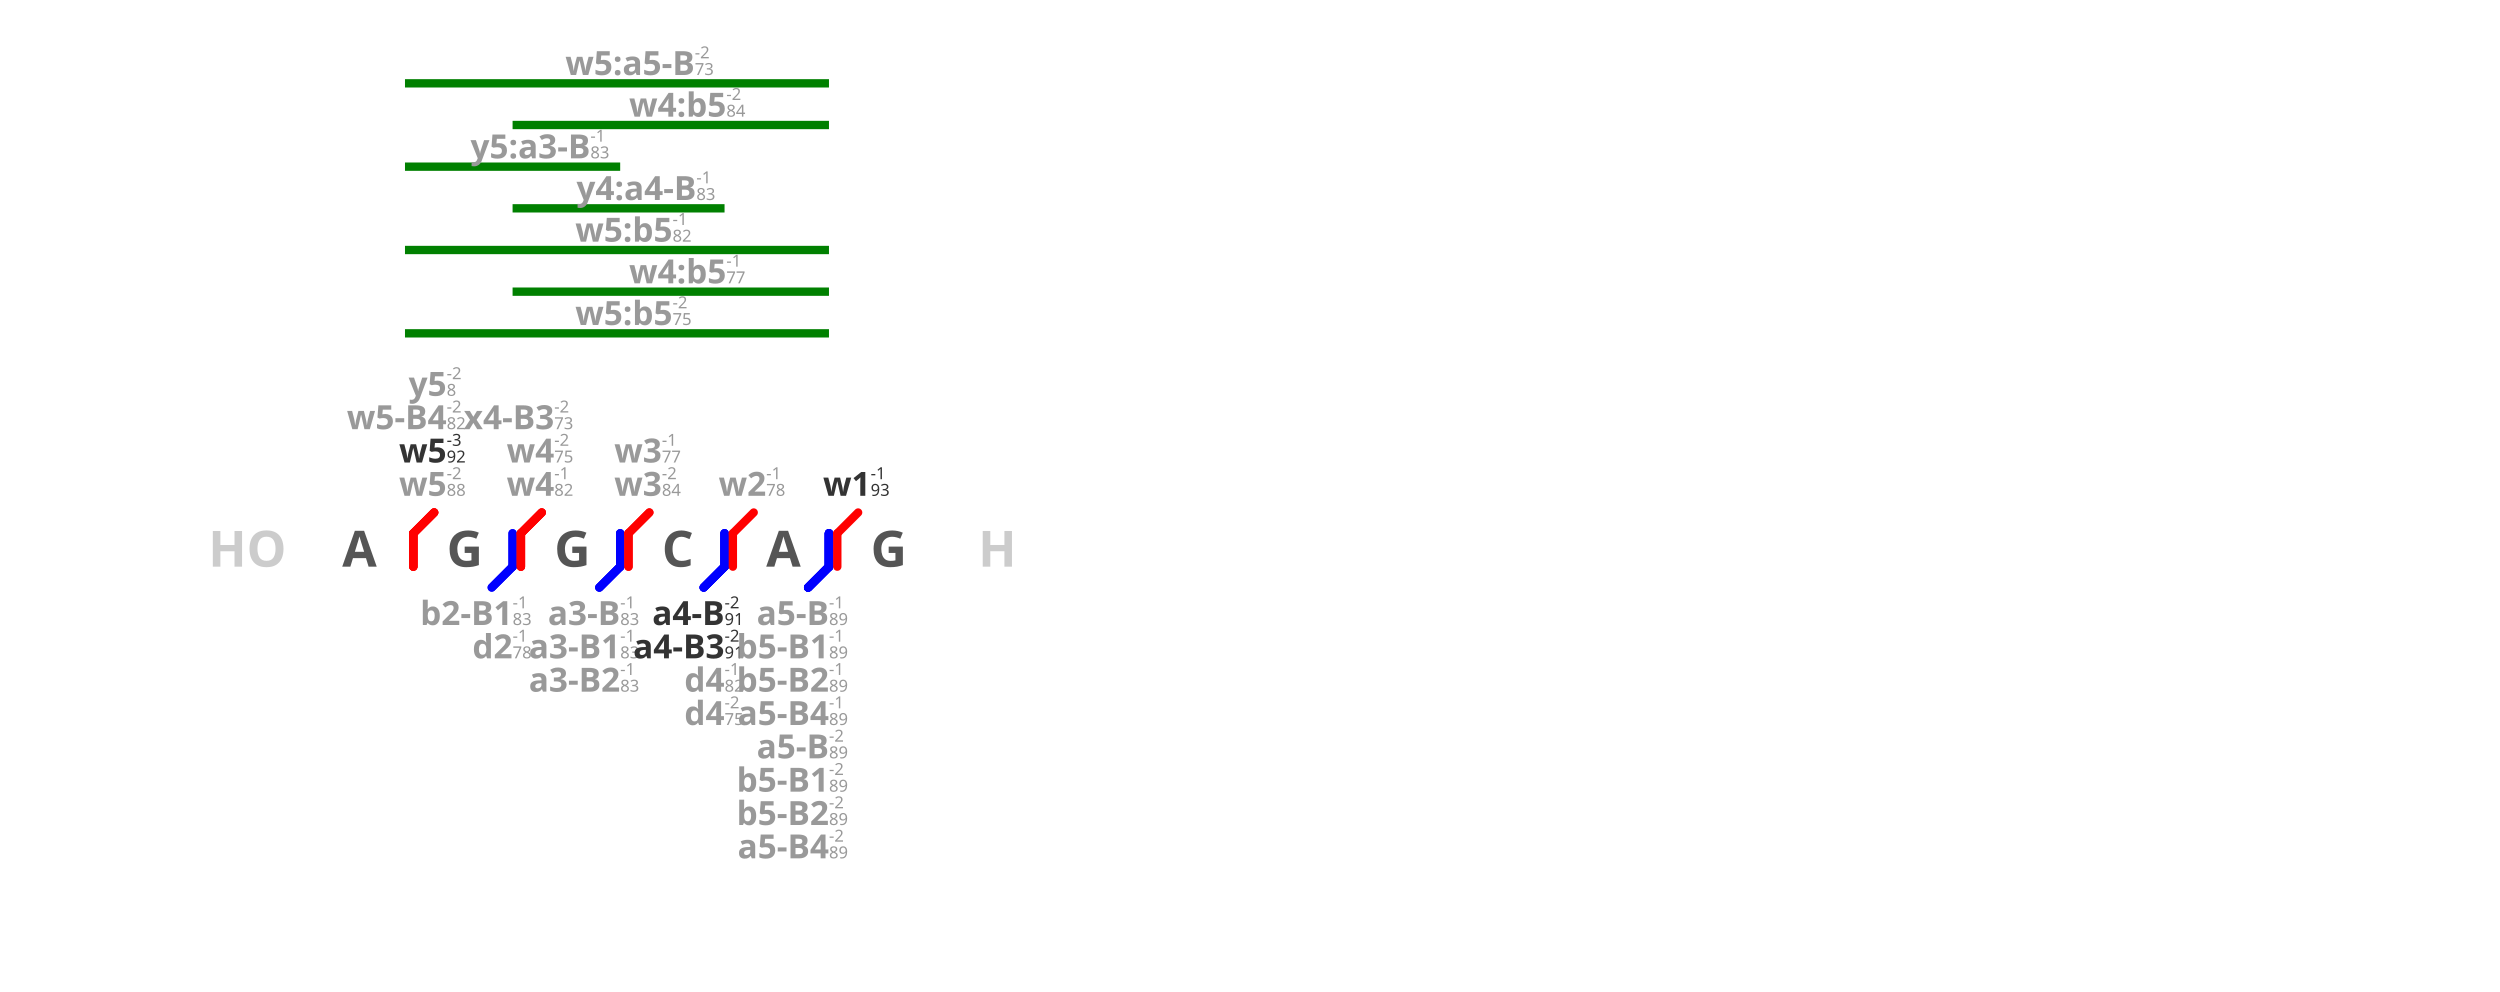
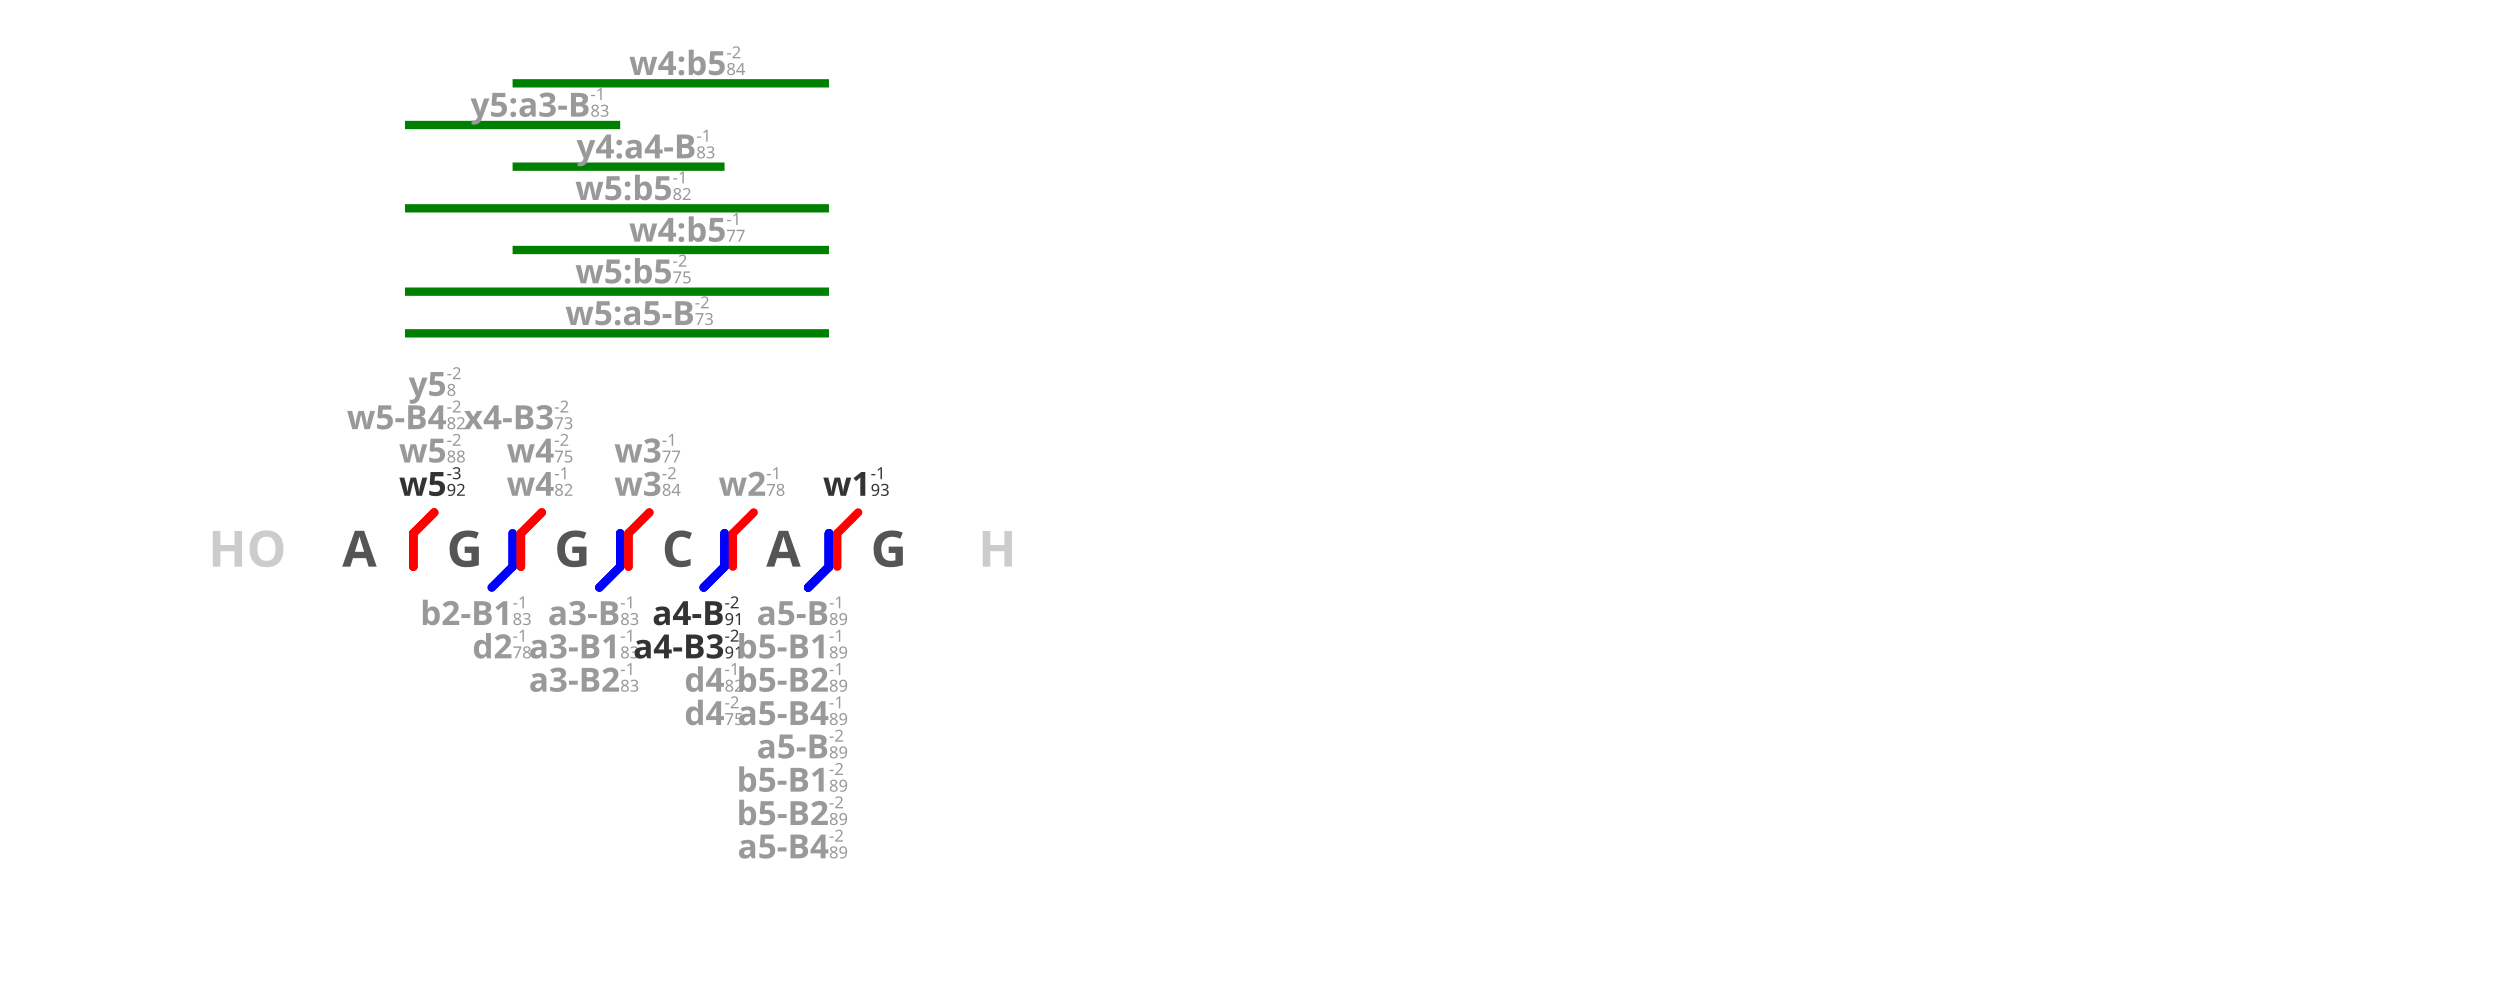
<svg xmlns="http://www.w3.org/2000/svg" xmlns:ns1="http://svgjs.com/svgjs" version="1.1" width="600" height="238">
  <style>
    .highlight {
        stroke: yellow;
        stroke-width: 5px;
        fill: red;
    }
    .highlightText {
        fill: red;
    }
    </style>
-   <line x1="97.195" y1="20" x2="198.953" y2="20" id="line2-5" stroke-width="2" stroke="green" />
-   <text fill="#999999" font-family="Verdana" font-weight="bold" font-size="8" text-anchor="end" x="166.741" y="18" ns1:data="{&quot;leading&quot;:&quot;1.3&quot;}">w5:a5-B</text>
-   <text fill="#999999" font-family="Verdana" font-size="4" x="166.741" y="14" ns1:data="{&quot;leading&quot;:&quot;1.3&quot;}">-2</text>
-   <text fill="#999999" font-family="Verdana" font-size="4" x="166.741" y="18" ns1:data="{&quot;leading&quot;:&quot;1.3&quot;}">73</text>
-   <line x1="123.02" y1="30" x2="198.953" y2="30" id="line3-5" stroke-width="2" stroke="green" />
-   <text fill="#999999" font-family="Verdana" font-weight="bold" font-size="8" text-anchor="end" x="174.32" y="28" ns1:data="{&quot;leading&quot;:&quot;1.3&quot;}">w4:b5</text>
-   <text fill="#999999" font-family="Verdana" font-size="4" x="174.32" y="24" ns1:data="{&quot;leading&quot;:&quot;1.3&quot;}">-2</text>
-   <text fill="#999999" font-family="Verdana" font-size="4" x="174.32" y="28" ns1:data="{&quot;leading&quot;:&quot;1.3&quot;}">84</text>
-   <line x1="97.195" y1="40" x2="148.844" y2="40" id="line2-3" stroke-width="2" stroke="green" />
-   <text fill="#999999" font-family="Verdana" font-weight="bold" font-size="8" text-anchor="end" x="141.686" y="38" ns1:data="{&quot;leading&quot;:&quot;1.3&quot;}">y5:a3-B</text>
-   <text fill="#999999" font-family="Verdana" font-size="4" x="141.686" y="34" ns1:data="{&quot;leading&quot;:&quot;1.3&quot;}">-1</text>
-   <text fill="#999999" font-family="Verdana" font-size="4" x="141.686" y="38" ns1:data="{&quot;leading&quot;:&quot;1.3&quot;}">83</text>
-   <line x1="123.02" y1="50" x2="173.891" y2="50" id="line3-4" stroke-width="2" stroke="green" />
-   <text fill="#999999" font-family="Verdana" font-weight="bold" font-size="8" text-anchor="end" x="167.122" y="48" ns1:data="{&quot;leading&quot;:&quot;1.3&quot;}">y4:a4-B</text>
-   <text fill="#999999" font-family="Verdana" font-size="4" x="167.122" y="44" ns1:data="{&quot;leading&quot;:&quot;1.3&quot;}">-1</text>
-   <text fill="#999999" font-family="Verdana" font-size="4" x="167.122" y="48" ns1:data="{&quot;leading&quot;:&quot;1.3&quot;}">83</text>
-   <line x1="97.195" y1="60" x2="198.953" y2="60" id="line2-5" stroke-width="2" stroke="green" />
-   <text fill="#999999" font-family="Verdana" font-weight="bold" font-size="8" text-anchor="end" x="161.408" y="58" ns1:data="{&quot;leading&quot;:&quot;1.3&quot;}">w5:b5</text>
-   <text fill="#999999" font-family="Verdana" font-size="4" x="161.408" y="54" ns1:data="{&quot;leading&quot;:&quot;1.3&quot;}">-1</text>
-   <text fill="#999999" font-family="Verdana" font-size="4" x="161.408" y="58" ns1:data="{&quot;leading&quot;:&quot;1.3&quot;}">82</text>
-   <line x1="123.02" y1="70" x2="198.953" y2="70" id="line3-5" stroke-width="2" stroke="green" />
-   <text fill="#999999" font-family="Verdana" font-weight="bold" font-size="8" text-anchor="end" x="174.32" y="68" ns1:data="{&quot;leading&quot;:&quot;1.3&quot;}">w4:b5</text>
-   <text fill="#999999" font-family="Verdana" font-size="4" x="174.32" y="64" ns1:data="{&quot;leading&quot;:&quot;1.3&quot;}">-1</text>
-   <text fill="#999999" font-family="Verdana" font-size="4" x="174.32" y="68" ns1:data="{&quot;leading&quot;:&quot;1.3&quot;}">77</text>
+   <line x1="123.02" y1="20" x2="198.953" y2="20" id="line3-5" stroke-width="2" stroke="green" />
+   <text fill="#999999" font-family="Verdana" font-weight="bold" font-size="8" text-anchor="end" x="174.32" y="18" ns1:data="{&quot;leading&quot;:&quot;1.3&quot;}">w4:b5</text>
+   <text fill="#999999" font-family="Verdana" font-size="4" x="174.32" y="14" ns1:data="{&quot;leading&quot;:&quot;1.3&quot;}">-2</text>
+   <text fill="#999999" font-family="Verdana" font-size="4" x="174.32" y="18" ns1:data="{&quot;leading&quot;:&quot;1.3&quot;}">84</text>
+   <line x1="97.195" y1="30" x2="148.844" y2="30" id="line2-3" stroke-width="2" stroke="green" />
+   <text fill="#999999" font-family="Verdana" font-weight="bold" font-size="8" text-anchor="end" x="141.686" y="28" ns1:data="{&quot;leading&quot;:&quot;1.3&quot;}">y5:a3-B</text>
+   <text fill="#999999" font-family="Verdana" font-size="4" x="141.686" y="24" ns1:data="{&quot;leading&quot;:&quot;1.3&quot;}">-1</text>
+   <text fill="#999999" font-family="Verdana" font-size="4" x="141.686" y="28" ns1:data="{&quot;leading&quot;:&quot;1.3&quot;}">83</text>
+   <line x1="123.02" y1="40" x2="173.891" y2="40" id="line3-4" stroke-width="2" stroke="green" />
+   <text fill="#999999" font-family="Verdana" font-weight="bold" font-size="8" text-anchor="end" x="167.122" y="38" ns1:data="{&quot;leading&quot;:&quot;1.3&quot;}">y4:a4-B</text>
+   <text fill="#999999" font-family="Verdana" font-size="4" x="167.122" y="34" ns1:data="{&quot;leading&quot;:&quot;1.3&quot;}">-1</text>
+   <text fill="#999999" font-family="Verdana" font-size="4" x="167.122" y="38" ns1:data="{&quot;leading&quot;:&quot;1.3&quot;}">83</text>
+   <line x1="97.195" y1="50" x2="198.953" y2="50" id="line2-5" stroke-width="2" stroke="green" />
+   <text fill="#999999" font-family="Verdana" font-weight="bold" font-size="8" text-anchor="end" x="161.408" y="48" ns1:data="{&quot;leading&quot;:&quot;1.3&quot;}">w5:b5</text>
+   <text fill="#999999" font-family="Verdana" font-size="4" x="161.408" y="44" ns1:data="{&quot;leading&quot;:&quot;1.3&quot;}">-1</text>
+   <text fill="#999999" font-family="Verdana" font-size="4" x="161.408" y="48" ns1:data="{&quot;leading&quot;:&quot;1.3&quot;}">82</text>
+   <line x1="123.02" y1="60" x2="198.953" y2="60" id="line3-5" stroke-width="2" stroke="green" />
+   <text fill="#999999" font-family="Verdana" font-weight="bold" font-size="8" text-anchor="end" x="174.32" y="58" ns1:data="{&quot;leading&quot;:&quot;1.3&quot;}">w4:b5</text>
+   <text fill="#999999" font-family="Verdana" font-size="4" x="174.32" y="54" ns1:data="{&quot;leading&quot;:&quot;1.3&quot;}">-1</text>
+   <text fill="#999999" font-family="Verdana" font-size="4" x="174.32" y="58" ns1:data="{&quot;leading&quot;:&quot;1.3&quot;}">77</text>
+   <line x1="97.195" y1="70" x2="198.953" y2="70" id="line2-5" stroke-width="2" stroke="green" />
+   <text fill="#999999" font-family="Verdana" font-weight="bold" font-size="8" text-anchor="end" x="161.408" y="68" ns1:data="{&quot;leading&quot;:&quot;1.3&quot;}">w5:b5</text>
+   <text fill="#999999" font-family="Verdana" font-size="4" x="161.408" y="64" ns1:data="{&quot;leading&quot;:&quot;1.3&quot;}">-2</text>
+   <text fill="#999999" font-family="Verdana" font-size="4" x="161.408" y="68" ns1:data="{&quot;leading&quot;:&quot;1.3&quot;}">75</text>
  <line x1="97.195" y1="80" x2="198.953" y2="80" id="line2-5" stroke-width="2" stroke="green" />
-   <text fill="#999999" font-family="Verdana" font-weight="bold" font-size="8" text-anchor="end" x="161.408" y="78" ns1:data="{&quot;leading&quot;:&quot;1.3&quot;}">w5:b5</text>
-   <text fill="#999999" font-family="Verdana" font-size="4" x="161.408" y="74" ns1:data="{&quot;leading&quot;:&quot;1.3&quot;}">-2</text>
-   <text fill="#999999" font-family="Verdana" font-size="4" x="161.408" y="78" ns1:data="{&quot;leading&quot;:&quot;1.3&quot;}">75</text>
+   <text fill="#999999" font-family="Verdana" font-weight="bold" font-size="8" text-anchor="end" x="166.741" y="78" ns1:data="{&quot;leading&quot;:&quot;1.3&quot;}">w5:a5-B</text>
+   <text fill="#999999" font-family="Verdana" font-size="4" x="166.741" y="74" ns1:data="{&quot;leading&quot;:&quot;1.3&quot;}">-2</text>
+   <text fill="#999999" font-family="Verdana" font-size="4" x="166.741" y="78" ns1:data="{&quot;leading&quot;:&quot;1.3&quot;}">73</text>
  <text font-family="Verdana" font-size="12" font-weight="bold" fill="#cccccc" x="50" y="136" id="residue-undefined" ns1:data="{&quot;leading&quot;:&quot;1.3&quot;}">HO</text>
  <text font-family="Verdana" font-size="12" font-weight="bold" fill="#555555" x="82.133" y="136" id="residue-1" ns1:data="{&quot;leading&quot;:&quot;1.3&quot;}">A</text>
  <text font-family="Verdana" font-size="12" font-weight="bold" fill="#555555" x="107.195" y="136" id="residue-2" ns1:data="{&quot;leading&quot;:&quot;1.3&quot;}">G</text>
  <text font-family="Verdana" font-size="12" font-weight="bold" fill="#555555" x="133.02" y="136" id="residue-3" ns1:data="{&quot;leading&quot;:&quot;1.3&quot;}">G</text>
  <text font-family="Verdana" font-size="12" font-weight="bold" fill="#555555" x="158.844" y="136" id="residue-4" ns1:data="{&quot;leading&quot;:&quot;1.3&quot;}">C</text>
  <text font-family="Verdana" font-size="12" font-weight="bold" fill="#555555" x="183.891" y="136" id="residue-5" ns1:data="{&quot;leading&quot;:&quot;1.3&quot;}">A</text>
  <text font-family="Verdana" font-size="12" font-weight="bold" fill="#555555" x="208.953" y="136" id="residue-6" ns1:data="{&quot;leading&quot;:&quot;1.3&quot;}">G</text>
  <text font-family="Verdana" font-size="12" font-weight="bold" fill="#cccccc" x="234.777" y="136" id="residue-undefined" ns1:data="{&quot;leading&quot;:&quot;1.3&quot;}">H</text>
  <line x1="99.195" y1="136" x2="99.195" y2="128" stroke-linecap="round" stroke-width="2" stroke="red" />
  <line x1="99.195" y1="128" x2="104.195" y2="123" stroke-linecap="round" stroke-width="2" stroke="red" />
-   <text fill="#999999" font-family="Verdana" font-weight="bold" font-size="8" text-anchor="end" x="107.195" y="119" ns1:data="{&quot;leading&quot;:&quot;1.3&quot;}">w5</text>
-   <text fill="#999999" font-family="Verdana" font-size="4" x="107.195" y="115" ns1:data="{&quot;leading&quot;:&quot;1.3&quot;}">-2</text>
-   <text fill="#999999" font-family="Verdana" font-size="4" x="107.195" y="119" ns1:data="{&quot;leading&quot;:&quot;1.3&quot;}">88</text>
+   <text fill="#333333" font-family="Verdana" font-weight="bold" font-size="8" text-anchor="end" x="107.195" y="119" ns1:data="{&quot;leading&quot;:&quot;1.3&quot;}">w5</text>
+   <text fill="#333333" font-family="Verdana" font-size="4" x="107.195" y="115" ns1:data="{&quot;leading&quot;:&quot;1.3&quot;}">-3</text>
+   <text fill="#333333" font-family="Verdana" font-size="4" x="107.195" y="119" ns1:data="{&quot;leading&quot;:&quot;1.3&quot;}">92</text>
  <line x1="99.195" y1="136" x2="99.195" y2="128" stroke-linecap="round" stroke-width="2" stroke="red" />
  <line x1="99.195" y1="128" x2="104.195" y2="123" stroke-linecap="round" stroke-width="2" stroke="red" />
-   <text fill="#333333" font-family="Verdana" font-weight="bold" font-size="8" text-anchor="end" x="107.195" y="111" ns1:data="{&quot;leading&quot;:&quot;1.3&quot;}">w5</text>
-   <text fill="#333333" font-family="Verdana" font-size="4" x="107.195" y="107" ns1:data="{&quot;leading&quot;:&quot;1.3&quot;}">-3</text>
-   <text fill="#333333" font-family="Verdana" font-size="4" x="107.195" y="111" ns1:data="{&quot;leading&quot;:&quot;1.3&quot;}">92</text>
+   <text fill="#999999" font-family="Verdana" font-weight="bold" font-size="8" text-anchor="end" x="107.195" y="111" ns1:data="{&quot;leading&quot;:&quot;1.3&quot;}">w5</text>
+   <text fill="#999999" font-family="Verdana" font-size="4" x="107.195" y="107" ns1:data="{&quot;leading&quot;:&quot;1.3&quot;}">-2</text>
+   <text fill="#999999" font-family="Verdana" font-size="4" x="107.195" y="111" ns1:data="{&quot;leading&quot;:&quot;1.3&quot;}">88</text>
  <line x1="99.195" y1="136" x2="99.195" y2="128" stroke-linecap="round" stroke-width="2" stroke="red" />
  <line x1="99.195" y1="128" x2="104.195" y2="123" stroke-linecap="round" stroke-width="2" stroke="red" />
  <text fill="#999999" font-family="Verdana" font-weight="bold" font-size="8" text-anchor="end" x="107.195" y="103" ns1:data="{&quot;leading&quot;:&quot;1.3&quot;}">w5-B4</text>
  <text fill="#999999" font-family="Verdana" font-size="4" x="107.195" y="99" ns1:data="{&quot;leading&quot;:&quot;1.3&quot;}">-2</text>
  <text fill="#999999" font-family="Verdana" font-size="4" x="107.195" y="103" ns1:data="{&quot;leading&quot;:&quot;1.3&quot;}">82</text>
  <line x1="99.195" y1="136" x2="99.195" y2="128" stroke-linecap="round" stroke-width="2" stroke="red" />
  <line x1="99.195" y1="128" x2="104.195" y2="123" stroke-linecap="round" stroke-width="2" stroke="red" />
  <text fill="#999999" font-family="Verdana" font-weight="bold" font-size="8" text-anchor="end" x="107.195" y="95" ns1:data="{&quot;leading&quot;:&quot;1.3&quot;}">y5</text>
  <text fill="#999999" font-family="Verdana" font-size="4" x="107.195" y="91" ns1:data="{&quot;leading&quot;:&quot;1.3&quot;}">-2</text>
  <text fill="#999999" font-family="Verdana" font-size="4" x="107.195" y="95" ns1:data="{&quot;leading&quot;:&quot;1.3&quot;}">8</text>
  <line x1="123.02" y1="136" x2="123.02" y2="128" stroke-linecap="round" stroke-width="2" stroke="blue" />
  <line x1="123.02" y1="136" x2="118.02" y2="141" stroke-linecap="round" stroke-width="2" stroke="blue" />
  <text fill="#999999" font-family="Verdana" font-weight="bold" font-size="8" text-anchor="end" x="123.02" y="150" ns1:data="{&quot;leading&quot;:&quot;1.3&quot;}">b2-B1</text>
  <text fill="#999999" font-family="Verdana" font-size="4" x="123.02" y="146" ns1:data="{&quot;leading&quot;:&quot;1.3&quot;}">-1</text>
  <text fill="#999999" font-family="Verdana" font-size="4" x="123.02" y="150" ns1:data="{&quot;leading&quot;:&quot;1.3&quot;}">83</text>
  <line x1="123.02" y1="136" x2="123.02" y2="128" stroke-linecap="round" stroke-width="2" stroke="blue" />
  <line x1="123.02" y1="136" x2="118.02" y2="141" stroke-linecap="round" stroke-width="2" stroke="blue" />
  <text fill="#999999" font-family="Verdana" font-weight="bold" font-size="8" text-anchor="end" x="123.02" y="158" ns1:data="{&quot;leading&quot;:&quot;1.3&quot;}">d2</text>
  <text fill="#999999" font-family="Verdana" font-size="4" x="123.02" y="154" ns1:data="{&quot;leading&quot;:&quot;1.3&quot;}">-1</text>
  <text fill="#999999" font-family="Verdana" font-size="4" x="123.02" y="158" ns1:data="{&quot;leading&quot;:&quot;1.3&quot;}">78</text>
  <line x1="125.02" y1="136" x2="125.02" y2="128" stroke-linecap="round" stroke-width="2" stroke="red" />
  <line x1="125.02" y1="128" x2="130.02" y2="123" stroke-linecap="round" stroke-width="2" stroke="red" />
  <text fill="#999999" font-family="Verdana" font-weight="bold" font-size="8" text-anchor="end" x="133.02" y="119" ns1:data="{&quot;leading&quot;:&quot;1.3&quot;}">w4</text>
  <text fill="#999999" font-family="Verdana" font-size="4" x="133.02" y="115" ns1:data="{&quot;leading&quot;:&quot;1.3&quot;}">-1</text>
  <text fill="#999999" font-family="Verdana" font-size="4" x="133.02" y="119" ns1:data="{&quot;leading&quot;:&quot;1.3&quot;}">82</text>
  <line x1="125.02" y1="136" x2="125.02" y2="128" stroke-linecap="round" stroke-width="2" stroke="red" />
  <line x1="125.02" y1="128" x2="130.02" y2="123" stroke-linecap="round" stroke-width="2" stroke="red" />
  <text fill="#999999" font-family="Verdana" font-weight="bold" font-size="8" text-anchor="end" x="133.02" y="111" ns1:data="{&quot;leading&quot;:&quot;1.3&quot;}">w4</text>
  <text fill="#999999" font-family="Verdana" font-size="4" x="133.02" y="107" ns1:data="{&quot;leading&quot;:&quot;1.3&quot;}">-2</text>
  <text fill="#999999" font-family="Verdana" font-size="4" x="133.02" y="111" ns1:data="{&quot;leading&quot;:&quot;1.3&quot;}">75</text>
  <line x1="125.02" y1="136" x2="125.02" y2="128" stroke-linecap="round" stroke-width="2" stroke="red" />
  <line x1="125.02" y1="128" x2="130.02" y2="123" stroke-linecap="round" stroke-width="2" stroke="red" />
  <text fill="#999999" font-family="Verdana" font-weight="bold" font-size="8" text-anchor="end" x="133.02" y="103" ns1:data="{&quot;leading&quot;:&quot;1.3&quot;}">x4-B3</text>
  <text fill="#999999" font-family="Verdana" font-size="4" x="133.02" y="99" ns1:data="{&quot;leading&quot;:&quot;1.3&quot;}">-2</text>
  <text fill="#999999" font-family="Verdana" font-size="4" x="133.02" y="103" ns1:data="{&quot;leading&quot;:&quot;1.3&quot;}">73</text>
  <line x1="148.844" y1="136" x2="148.844" y2="128" stroke-linecap="round" stroke-width="2" stroke="blue" />
  <line x1="148.844" y1="136" x2="143.844" y2="141" stroke-linecap="round" stroke-width="2" stroke="blue" />
  <text fill="#999999" font-family="Verdana" font-weight="bold" font-size="8" text-anchor="end" x="148.844" y="150" ns1:data="{&quot;leading&quot;:&quot;1.3&quot;}">a3-B</text>
  <text fill="#999999" font-family="Verdana" font-size="4" x="148.844" y="146" ns1:data="{&quot;leading&quot;:&quot;1.3&quot;}">-1</text>
  <text fill="#999999" font-family="Verdana" font-size="4" x="148.844" y="150" ns1:data="{&quot;leading&quot;:&quot;1.3&quot;}">83</text>
  <line x1="148.844" y1="136" x2="148.844" y2="128" stroke-linecap="round" stroke-width="2" stroke="blue" />
  <line x1="148.844" y1="136" x2="143.844" y2="141" stroke-linecap="round" stroke-width="2" stroke="blue" />
  <text fill="#999999" font-family="Verdana" font-weight="bold" font-size="8" text-anchor="end" x="148.844" y="158" ns1:data="{&quot;leading&quot;:&quot;1.3&quot;}">a3-B1</text>
  <text fill="#999999" font-family="Verdana" font-size="4" x="148.844" y="154" ns1:data="{&quot;leading&quot;:&quot;1.3&quot;}">-1</text>
  <text fill="#999999" font-family="Verdana" font-size="4" x="148.844" y="158" ns1:data="{&quot;leading&quot;:&quot;1.3&quot;}">83</text>
  <line x1="148.844" y1="136" x2="148.844" y2="128" stroke-linecap="round" stroke-width="2" stroke="blue" />
  <line x1="148.844" y1="136" x2="143.844" y2="141" stroke-linecap="round" stroke-width="2" stroke="blue" />
  <text fill="#999999" font-family="Verdana" font-weight="bold" font-size="8" text-anchor="end" x="148.844" y="166" ns1:data="{&quot;leading&quot;:&quot;1.3&quot;}">a3-B2</text>
  <text fill="#999999" font-family="Verdana" font-size="4" x="148.844" y="162" ns1:data="{&quot;leading&quot;:&quot;1.3&quot;}">-1</text>
  <text fill="#999999" font-family="Verdana" font-size="4" x="148.844" y="166" ns1:data="{&quot;leading&quot;:&quot;1.3&quot;}">83</text>
  <line x1="150.844" y1="136" x2="150.844" y2="128" stroke-linecap="round" stroke-width="2" stroke="red" />
  <line x1="150.844" y1="128" x2="155.844" y2="123" stroke-linecap="round" stroke-width="2" stroke="red" />
  <text fill="#999999" font-family="Verdana" font-weight="bold" font-size="8" text-anchor="end" x="158.844" y="119" ns1:data="{&quot;leading&quot;:&quot;1.3&quot;}">w3</text>
  <text fill="#999999" font-family="Verdana" font-size="4" x="158.844" y="115" ns1:data="{&quot;leading&quot;:&quot;1.3&quot;}">-2</text>
  <text fill="#999999" font-family="Verdana" font-size="4" x="158.844" y="119" ns1:data="{&quot;leading&quot;:&quot;1.3&quot;}">84</text>
  <line x1="150.844" y1="136" x2="150.844" y2="128" stroke-linecap="round" stroke-width="2" stroke="red" />
  <line x1="150.844" y1="128" x2="155.844" y2="123" stroke-linecap="round" stroke-width="2" stroke="red" />
  <text fill="#999999" font-family="Verdana" font-weight="bold" font-size="8" text-anchor="end" x="158.844" y="111" ns1:data="{&quot;leading&quot;:&quot;1.3&quot;}">w3</text>
  <text fill="#999999" font-family="Verdana" font-size="4" x="158.844" y="107" ns1:data="{&quot;leading&quot;:&quot;1.3&quot;}">-1</text>
  <text fill="#999999" font-family="Verdana" font-size="4" x="158.844" y="111" ns1:data="{&quot;leading&quot;:&quot;1.3&quot;}">77</text>
  <line x1="173.891" y1="136" x2="173.891" y2="128" stroke-linecap="round" stroke-width="2" stroke="blue" />
  <line x1="173.891" y1="136" x2="168.891" y2="141" stroke-linecap="round" stroke-width="2" stroke="blue" />
  <text fill="#333333" font-family="Verdana" font-weight="bold" font-size="8" text-anchor="end" x="173.891" y="150" ns1:data="{&quot;leading&quot;:&quot;1.3&quot;}">a4-B</text>
  <text fill="#333333" font-family="Verdana" font-size="4" x="173.891" y="146" ns1:data="{&quot;leading&quot;:&quot;1.3&quot;}">-2</text>
  <text fill="#333333" font-family="Verdana" font-size="4" x="173.891" y="150" ns1:data="{&quot;leading&quot;:&quot;1.3&quot;}">91</text>
  <line x1="173.891" y1="136" x2="173.891" y2="128" stroke-linecap="round" stroke-width="2" stroke="blue" />
  <line x1="173.891" y1="136" x2="168.891" y2="141" stroke-linecap="round" stroke-width="2" stroke="blue" />
  <text fill="#333333" font-family="Verdana" font-weight="bold" font-size="8" text-anchor="end" x="173.891" y="158" ns1:data="{&quot;leading&quot;:&quot;1.3&quot;}">a4-B3</text>
  <text fill="#333333" font-family="Verdana" font-size="4" x="173.891" y="154" ns1:data="{&quot;leading&quot;:&quot;1.3&quot;}">-2</text>
  <text fill="#333333" font-family="Verdana" font-size="4" x="173.891" y="158" ns1:data="{&quot;leading&quot;:&quot;1.3&quot;}">91</text>
  <line x1="173.891" y1="136" x2="173.891" y2="128" stroke-linecap="round" stroke-width="2" stroke="blue" />
  <line x1="173.891" y1="136" x2="168.891" y2="141" stroke-linecap="round" stroke-width="2" stroke="blue" />
  <text fill="#999999" font-family="Verdana" font-weight="bold" font-size="8" text-anchor="end" x="173.891" y="166" ns1:data="{&quot;leading&quot;:&quot;1.3&quot;}">d4</text>
  <text fill="#999999" font-family="Verdana" font-size="4" x="173.891" y="162" ns1:data="{&quot;leading&quot;:&quot;1.3&quot;}">-1</text>
  <text fill="#999999" font-family="Verdana" font-size="4" x="173.891" y="166" ns1:data="{&quot;leading&quot;:&quot;1.3&quot;}">82</text>
  <line x1="173.891" y1="136" x2="173.891" y2="128" stroke-linecap="round" stroke-width="2" stroke="blue" />
  <line x1="173.891" y1="136" x2="168.891" y2="141" stroke-linecap="round" stroke-width="2" stroke="blue" />
  <text fill="#999999" font-family="Verdana" font-weight="bold" font-size="8" text-anchor="end" x="173.891" y="174" ns1:data="{&quot;leading&quot;:&quot;1.3&quot;}">d4</text>
  <text fill="#999999" font-family="Verdana" font-size="4" x="173.891" y="170" ns1:data="{&quot;leading&quot;:&quot;1.3&quot;}">-2</text>
  <text fill="#999999" font-family="Verdana" font-size="4" x="173.891" y="174" ns1:data="{&quot;leading&quot;:&quot;1.3&quot;}">75</text>
  <line x1="175.891" y1="136" x2="175.891" y2="128" stroke-linecap="round" stroke-width="2" stroke="red" />
  <line x1="175.891" y1="128" x2="180.891" y2="123" stroke-linecap="round" stroke-width="2" stroke="red" />
  <text fill="#999999" font-family="Verdana" font-weight="bold" font-size="8" text-anchor="end" x="183.891" y="119" ns1:data="{&quot;leading&quot;:&quot;1.3&quot;}">w2</text>
  <text fill="#999999" font-family="Verdana" font-size="4" x="183.891" y="115" ns1:data="{&quot;leading&quot;:&quot;1.3&quot;}">-1</text>
  <text fill="#999999" font-family="Verdana" font-size="4" x="183.891" y="119" ns1:data="{&quot;leading&quot;:&quot;1.3&quot;}">78</text>
  <line x1="198.953" y1="136" x2="198.953" y2="128" stroke-linecap="round" stroke-width="2" stroke="blue" />
  <line x1="198.953" y1="136" x2="193.953" y2="141" stroke-linecap="round" stroke-width="2" stroke="blue" />
  <text fill="#999999" font-family="Verdana" font-weight="bold" font-size="8" text-anchor="end" x="198.953" y="150" ns1:data="{&quot;leading&quot;:&quot;1.3&quot;}">a5-B</text>
  <text fill="#999999" font-family="Verdana" font-size="4" x="198.953" y="146" ns1:data="{&quot;leading&quot;:&quot;1.3&quot;}">-1</text>
  <text fill="#999999" font-family="Verdana" font-size="4" x="198.953" y="150" ns1:data="{&quot;leading&quot;:&quot;1.3&quot;}">89</text>
  <line x1="198.953" y1="136" x2="198.953" y2="128" stroke-linecap="round" stroke-width="2" stroke="blue" />
  <line x1="198.953" y1="136" x2="193.953" y2="141" stroke-linecap="round" stroke-width="2" stroke="blue" />
  <text fill="#999999" font-family="Verdana" font-weight="bold" font-size="8" text-anchor="end" x="198.953" y="158" ns1:data="{&quot;leading&quot;:&quot;1.3&quot;}">b5-B1</text>
  <text fill="#999999" font-family="Verdana" font-size="4" x="198.953" y="154" ns1:data="{&quot;leading&quot;:&quot;1.3&quot;}">-1</text>
  <text fill="#999999" font-family="Verdana" font-size="4" x="198.953" y="158" ns1:data="{&quot;leading&quot;:&quot;1.3&quot;}">89</text>
  <line x1="198.953" y1="136" x2="198.953" y2="128" stroke-linecap="round" stroke-width="2" stroke="blue" />
  <line x1="198.953" y1="136" x2="193.953" y2="141" stroke-linecap="round" stroke-width="2" stroke="blue" />
  <text fill="#999999" font-family="Verdana" font-weight="bold" font-size="8" text-anchor="end" x="198.953" y="166" ns1:data="{&quot;leading&quot;:&quot;1.3&quot;}">b5-B2</text>
  <text fill="#999999" font-family="Verdana" font-size="4" x="198.953" y="162" ns1:data="{&quot;leading&quot;:&quot;1.3&quot;}">-1</text>
  <text fill="#999999" font-family="Verdana" font-size="4" x="198.953" y="166" ns1:data="{&quot;leading&quot;:&quot;1.3&quot;}">89</text>
  <line x1="198.953" y1="136" x2="198.953" y2="128" stroke-linecap="round" stroke-width="2" stroke="blue" />
  <line x1="198.953" y1="136" x2="193.953" y2="141" stroke-linecap="round" stroke-width="2" stroke="blue" />
  <text fill="#999999" font-family="Verdana" font-weight="bold" font-size="8" text-anchor="end" x="198.953" y="174" ns1:data="{&quot;leading&quot;:&quot;1.3&quot;}">a5-B4</text>
  <text fill="#999999" font-family="Verdana" font-size="4" x="198.953" y="170" ns1:data="{&quot;leading&quot;:&quot;1.3&quot;}">-1</text>
  <text fill="#999999" font-family="Verdana" font-size="4" x="198.953" y="174" ns1:data="{&quot;leading&quot;:&quot;1.3&quot;}">89</text>
  <line x1="198.953" y1="136" x2="198.953" y2="128" stroke-linecap="round" stroke-width="2" stroke="blue" />
  <line x1="198.953" y1="136" x2="193.953" y2="141" stroke-linecap="round" stroke-width="2" stroke="blue" />
  <text fill="#999999" font-family="Verdana" font-weight="bold" font-size="8" text-anchor="end" x="198.953" y="182" ns1:data="{&quot;leading&quot;:&quot;1.3&quot;}">a5-B</text>
  <text fill="#999999" font-family="Verdana" font-size="4" x="198.953" y="178" ns1:data="{&quot;leading&quot;:&quot;1.3&quot;}">-2</text>
  <text fill="#999999" font-family="Verdana" font-size="4" x="198.953" y="182" ns1:data="{&quot;leading&quot;:&quot;1.3&quot;}">89</text>
  <line x1="198.953" y1="136" x2="198.953" y2="128" stroke-linecap="round" stroke-width="2" stroke="blue" />
  <line x1="198.953" y1="136" x2="193.953" y2="141" stroke-linecap="round" stroke-width="2" stroke="blue" />
  <text fill="#999999" font-family="Verdana" font-weight="bold" font-size="8" text-anchor="end" x="198.953" y="190" ns1:data="{&quot;leading&quot;:&quot;1.3&quot;}">b5-B1</text>
  <text fill="#999999" font-family="Verdana" font-size="4" x="198.953" y="186" ns1:data="{&quot;leading&quot;:&quot;1.3&quot;}">-2</text>
  <text fill="#999999" font-family="Verdana" font-size="4" x="198.953" y="190" ns1:data="{&quot;leading&quot;:&quot;1.3&quot;}">89</text>
  <line x1="198.953" y1="136" x2="198.953" y2="128" stroke-linecap="round" stroke-width="2" stroke="blue" />
  <line x1="198.953" y1="136" x2="193.953" y2="141" stroke-linecap="round" stroke-width="2" stroke="blue" />
  <text fill="#999999" font-family="Verdana" font-weight="bold" font-size="8" text-anchor="end" x="198.953" y="198" ns1:data="{&quot;leading&quot;:&quot;1.3&quot;}">b5-B2</text>
  <text fill="#999999" font-family="Verdana" font-size="4" x="198.953" y="194" ns1:data="{&quot;leading&quot;:&quot;1.3&quot;}">-2</text>
  <text fill="#999999" font-family="Verdana" font-size="4" x="198.953" y="198" ns1:data="{&quot;leading&quot;:&quot;1.3&quot;}">89</text>
  <line x1="198.953" y1="136" x2="198.953" y2="128" stroke-linecap="round" stroke-width="2" stroke="blue" />
  <line x1="198.953" y1="136" x2="193.953" y2="141" stroke-linecap="round" stroke-width="2" stroke="blue" />
  <text fill="#999999" font-family="Verdana" font-weight="bold" font-size="8" text-anchor="end" x="198.953" y="206" ns1:data="{&quot;leading&quot;:&quot;1.3&quot;}">a5-B4</text>
  <text fill="#999999" font-family="Verdana" font-size="4" x="198.953" y="202" ns1:data="{&quot;leading&quot;:&quot;1.3&quot;}">-2</text>
  <text fill="#999999" font-family="Verdana" font-size="4" x="198.953" y="206" ns1:data="{&quot;leading&quot;:&quot;1.3&quot;}">89</text>
  <line x1="200.953" y1="136" x2="200.953" y2="128" stroke-linecap="round" stroke-width="2" stroke="red" />
  <line x1="200.953" y1="128" x2="205.953" y2="123" stroke-linecap="round" stroke-width="2" stroke="red" />
  <text fill="#333333" font-family="Verdana" font-weight="bold" font-size="8" text-anchor="end" x="208.953" y="119" ns1:data="{&quot;leading&quot;:&quot;1.3&quot;}">w1</text>
  <text fill="#333333" font-family="Verdana" font-size="4" x="208.953" y="115" ns1:data="{&quot;leading&quot;:&quot;1.3&quot;}">-1</text>
  <text fill="#333333" font-family="Verdana" font-size="4" x="208.953" y="119" ns1:data="{&quot;leading&quot;:&quot;1.3&quot;}">93</text>
</svg>
